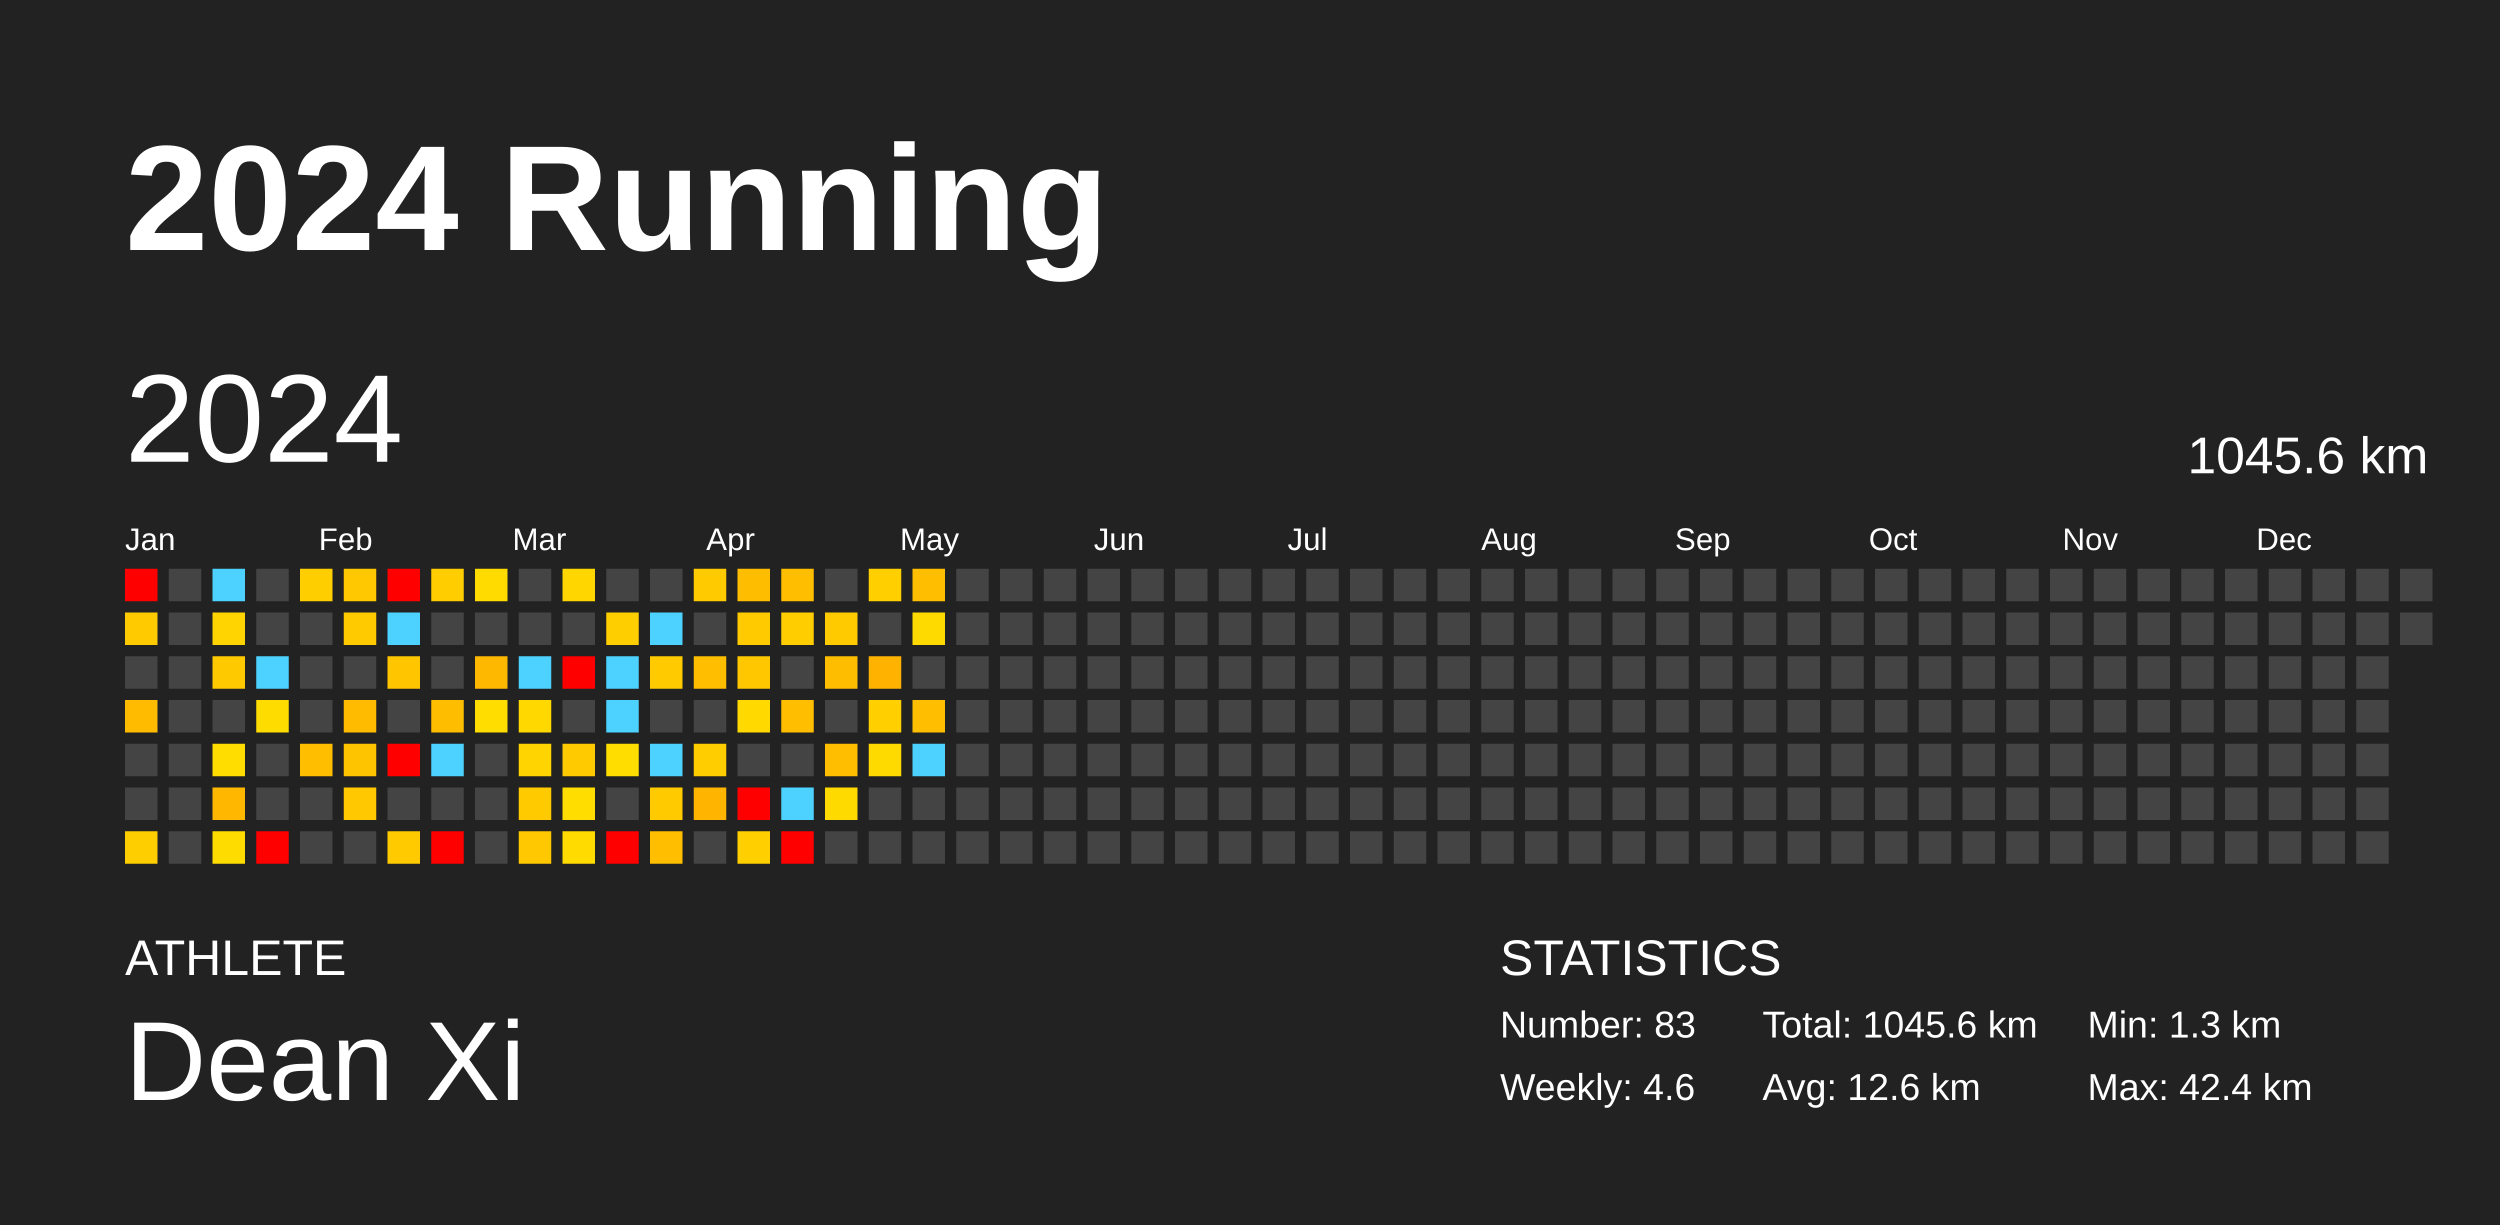
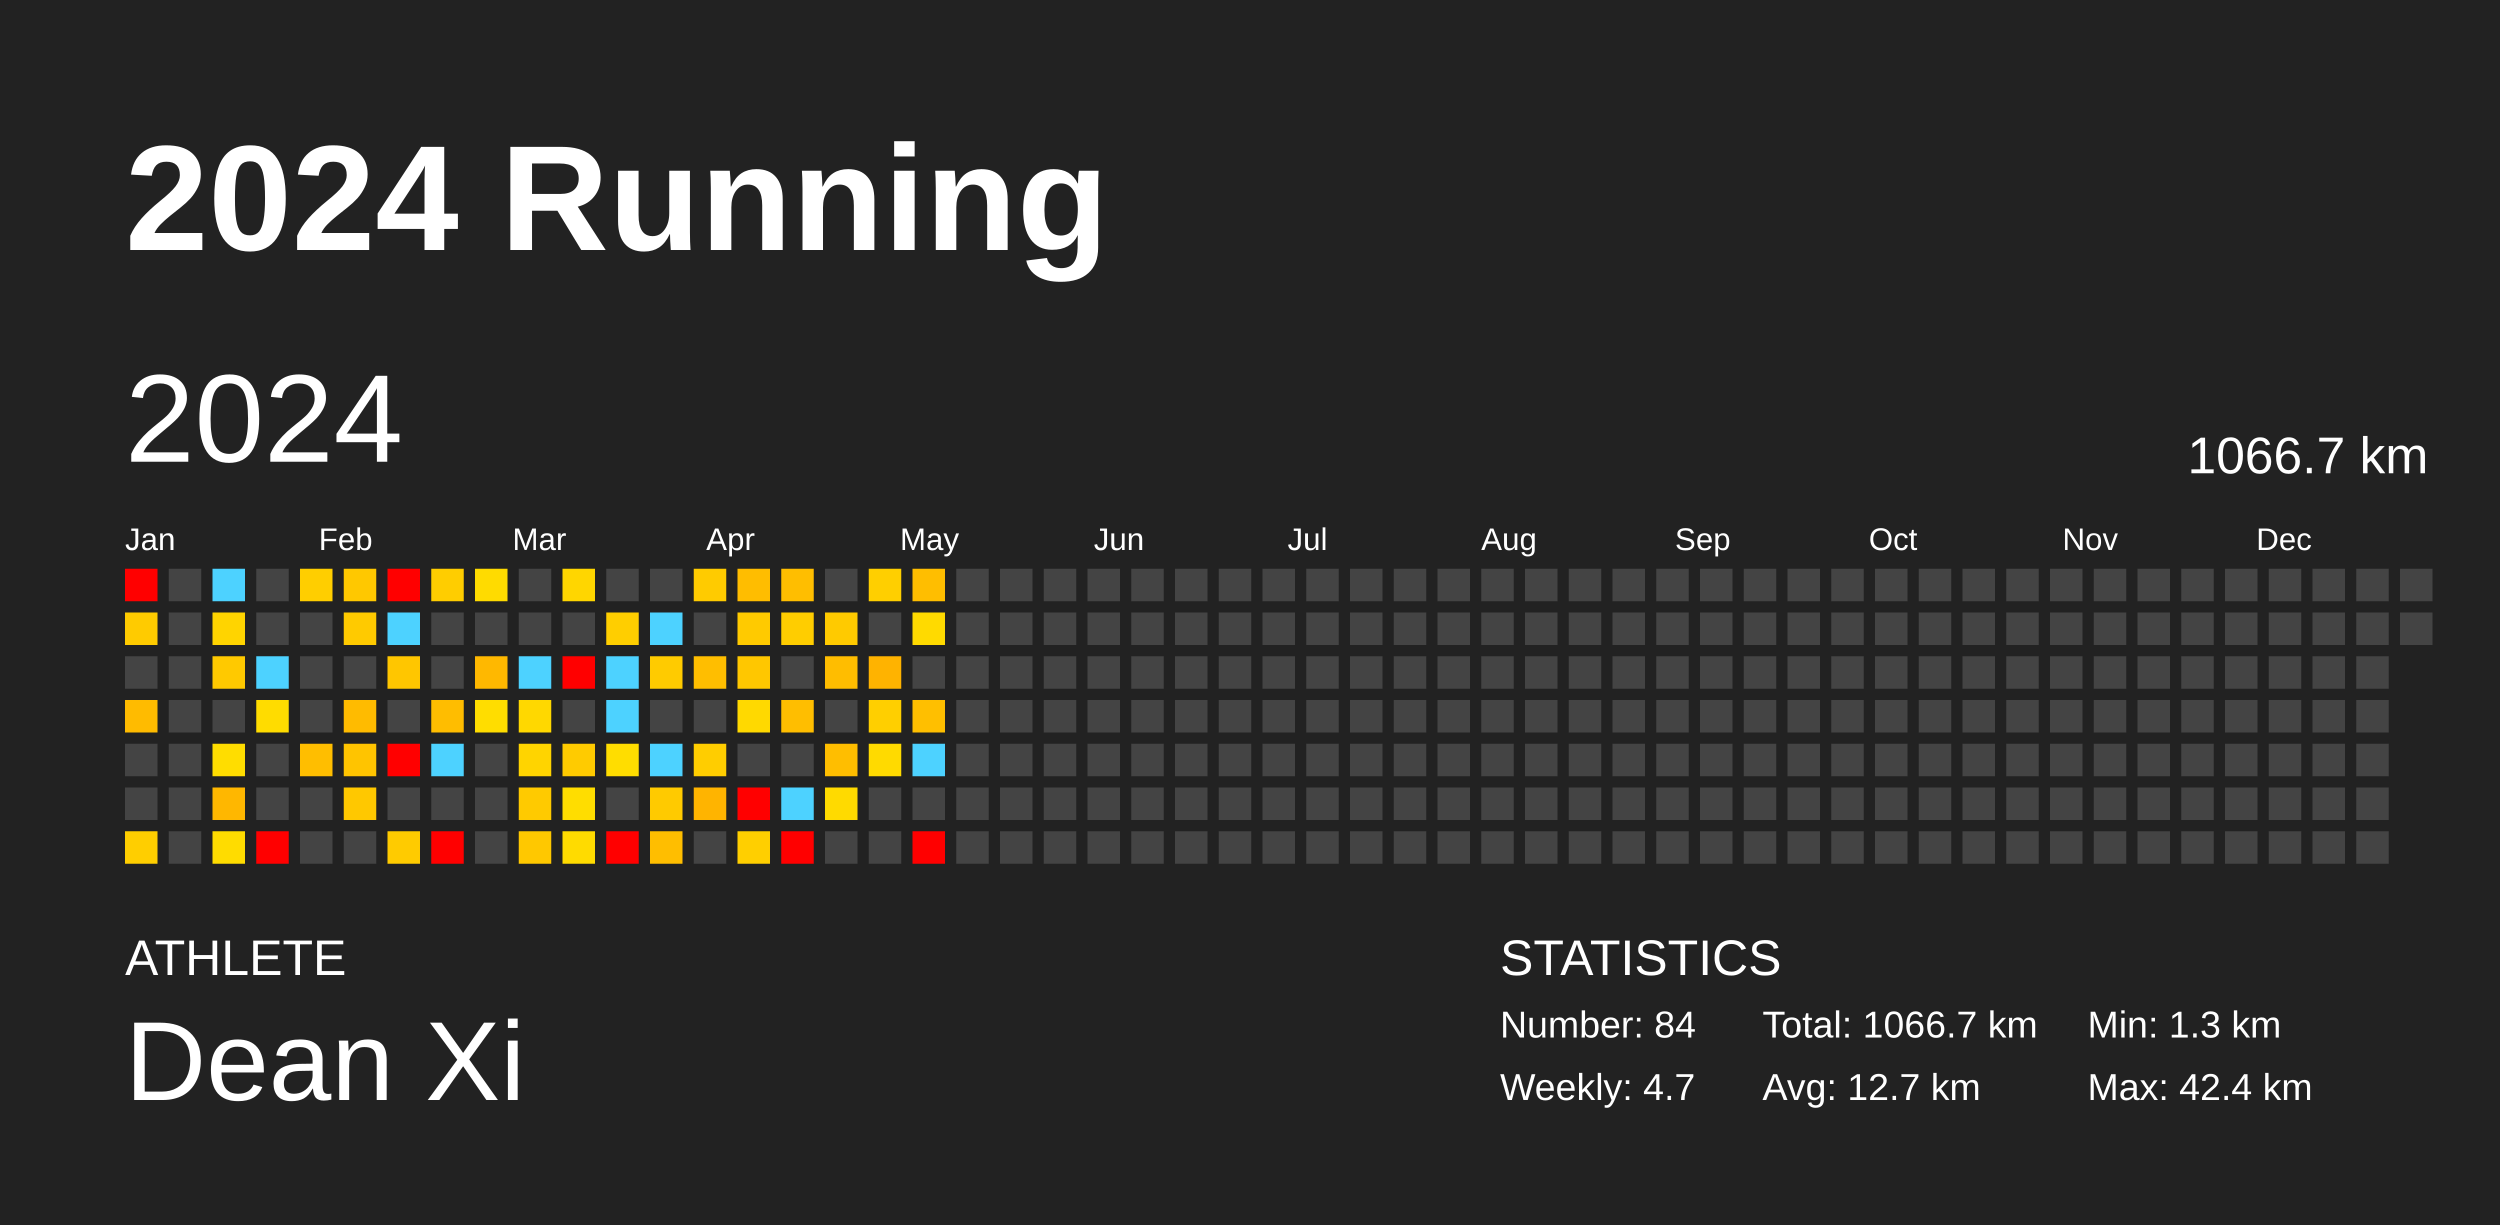
<svg xmlns="http://www.w3.org/2000/svg" baseProfile="full" height="98mm" version="1.1" viewBox="0,0,200,98" width="200mm">
  <defs />
  <rect fill="#222222" height="98" width="200" x="0" y="0" />
  <text fill="#FFFFFF" style="font-size:12px; font-family:Arial; font-weight:bold;" x="10" y="20">2024 Running</text>
  <text fill="#FFFFFF" style="font-size:4px; font-family:Arial" x="10" y="78">ATHLETE</text>
  <text fill="#FFFFFF" style="font-size:9px; font-family:Arial" x="10" y="88">Dean Xi</text>
  <text fill="#FFFFFF" style="font-size:4px; font-family:Arial" x="120" y="78">STATISTICS</text>
-   <text fill="#FFFFFF" style="font-size:3px; font-family:Arial" x="120" y="83">Number: 83</text>
-   <text fill="#FFFFFF" style="font-size:3px; font-family:Arial" x="120" y="88">Weekly: 4.6</text>
-   <text fill="#FFFFFF" style="font-size:3px; font-family:Arial" x="141" y="83">Total: 1045.6 km</text>
-   <text fill="#FFFFFF" style="font-size:3px; font-family:Arial" x="141" y="88">Avg: 12.6 km</text>
+   <text fill="#FFFFFF" style="font-size:3px; font-family:Arial" x="120" y="83">Number: 84</text>
+   <text fill="#FFFFFF" style="font-size:3px; font-family:Arial" x="120" y="88">Weekly: 4.7</text>
+   <text fill="#FFFFFF" style="font-size:3px; font-family:Arial" x="141" y="83">Total: 1066.7 km</text>
+   <text fill="#FFFFFF" style="font-size:3px; font-family:Arial" x="141" y="88">Avg: 12.7 km</text>
  <text fill="#FFFFFF" style="font-size:3px; font-family:Arial" x="167" y="83">Min: 1.3 km</text>
  <text fill="#FFFFFF" style="font-size:3px; font-family:Arial" x="167" y="88">Max: 42.4 km</text>
  <text dominant-baseline="hanging" fill="#FFFFFF" style="font-size:10.0px; font-family:Arial;" x="10" y="30">2024</text>
-   <text dominant-baseline="hanging" fill="#FFFFFF" style="font-size:4.125px; font-family:Arial;" x="175" y="35">1045.6 km</text>
+   <text dominant-baseline="hanging" fill="#FFFFFF" style="font-size:4.125px; font-family:Arial;" x="175" y="35">1066.7 km</text>
  <text fill="#FFFFFF" style="font-size:2.5px; font-family:Arial" x="10.0" y="44">Jan</text>
  <text fill="#FFFFFF" style="font-size:2.5px; font-family:Arial" x="25.5" y="44">Feb</text>
  <text fill="#FFFFFF" style="font-size:2.5px; font-family:Arial" x="41.0" y="44">Mar</text>
  <text fill="#FFFFFF" style="font-size:2.5px; font-family:Arial" x="56.5" y="44">Apr</text>
  <text fill="#FFFFFF" style="font-size:2.5px; font-family:Arial" x="72.0" y="44">May</text>
  <text fill="#FFFFFF" style="font-size:2.5px; font-family:Arial" x="87.5" y="44">Jun</text>
  <text fill="#FFFFFF" style="font-size:2.5px; font-family:Arial" x="103.0" y="44">Jul</text>
  <text fill="#FFFFFF" style="font-size:2.5px; font-family:Arial" x="118.5" y="44">Aug</text>
  <text fill="#FFFFFF" style="font-size:2.5px; font-family:Arial" x="134.0" y="44">Sep</text>
  <text fill="#FFFFFF" style="font-size:2.5px; font-family:Arial" x="149.5" y="44">Oct</text>
  <text fill="#FFFFFF" style="font-size:2.5px; font-family:Arial" x="165.0" y="44">Nov</text>
  <text fill="#FFFFFF" style="font-size:2.5px; font-family:Arial" x="180.5" y="44">Dec</text>
  <rect fill="red" height="2.6" width="2.6" x="10.0" y="45.5" />
  <rect fill="#ffcb00" height="2.6" width="2.6" x="10.0" y="49.0" />
  <rect fill="#444444" height="2.6" width="2.6" x="10.0" y="52.5" />
  <rect fill="#ffbb00" height="2.6" width="2.6" x="10.0" y="56.0" />
  <rect fill="#444444" height="2.6" width="2.6" x="10.0" y="59.5" />
  <rect fill="#444444" height="2.6" width="2.6" x="10.0" y="63.0" />
  <rect fill="#ffce00" height="2.6" width="2.6" x="10.0" y="66.5" />
  <rect fill="#444444" height="2.6" width="2.6" x="13.5" y="45.5" />
  <rect fill="#444444" height="2.6" width="2.6" x="13.5" y="49.0" />
  <rect fill="#444444" height="2.6" width="2.6" x="13.5" y="52.5" />
  <rect fill="#444444" height="2.6" width="2.6" x="13.5" y="56.0" />
  <rect fill="#444444" height="2.6" width="2.6" x="13.5" y="59.5" />
  <rect fill="#444444" height="2.6" width="2.6" x="13.5" y="63.0" />
  <rect fill="#444444" height="2.6" width="2.6" x="13.5" y="66.5" />
  <rect fill="#4dd2ff" height="2.6" width="2.6" x="17.0" y="45.5" />
  <rect fill="#ffd400" height="2.6" width="2.6" x="17.0" y="49.0" />
  <rect fill="#ffc900" height="2.6" width="2.6" x="17.0" y="52.5" />
  <rect fill="#444444" height="2.6" width="2.6" x="17.0" y="56.0" />
  <rect fill="#ffdd00" height="2.6" width="2.6" x="17.0" y="59.5" />
  <rect fill="#ffb700" height="2.6" width="2.6" x="17.0" y="63.0" />
  <rect fill="#ffdc00" height="2.6" width="2.6" x="17.0" y="66.5" />
  <rect fill="#444444" height="2.6" width="2.6" x="20.5" y="45.5" />
  <rect fill="#444444" height="2.6" width="2.6" x="20.5" y="49.0" />
  <rect fill="#4dd2ff" height="2.6" width="2.6" x="20.5" y="52.5" />
  <rect fill="#ffdc00" height="2.6" width="2.6" x="20.5" y="56.0" />
  <rect fill="#444444" height="2.6" width="2.6" x="20.5" y="59.5" />
  <rect fill="#444444" height="2.6" width="2.6" x="20.5" y="63.0" />
  <rect fill="red" height="2.6" width="2.6" x="20.5" y="66.5" />
  <rect fill="#ffce00" height="2.6" width="2.6" x="24.0" y="45.5" />
  <rect fill="#444444" height="2.6" width="2.6" x="24.0" y="49.0" />
  <rect fill="#444444" height="2.6" width="2.6" x="24.0" y="52.5" />
  <rect fill="#444444" height="2.6" width="2.6" x="24.0" y="56.0" />
  <rect fill="#ffbe00" height="2.6" width="2.6" x="24.0" y="59.5" />
  <rect fill="#444444" height="2.6" width="2.6" x="24.0" y="63.0" />
  <rect fill="#444444" height="2.6" width="2.6" x="24.0" y="66.5" />
  <rect fill="#ffc800" height="2.6" width="2.6" x="27.5" y="45.5" />
  <rect fill="#ffca00" height="2.6" width="2.6" x="27.5" y="49.0" />
  <rect fill="#444444" height="2.6" width="2.6" x="27.5" y="52.5" />
  <rect fill="#ffbb00" height="2.6" width="2.6" x="27.5" y="56.0" />
  <rect fill="#ffc400" height="2.6" width="2.6" x="27.5" y="59.5" />
  <rect fill="#ffc800" height="2.6" width="2.6" x="27.5" y="63.0" />
  <rect fill="#444444" height="2.6" width="2.6" x="27.5" y="66.5" />
  <rect fill="red" height="2.6" width="2.6" x="31.0" y="45.5" />
  <rect fill="#4dd2ff" height="2.6" width="2.6" x="31.0" y="49.0" />
  <rect fill="#ffc600" height="2.6" width="2.6" x="31.0" y="52.5" />
  <rect fill="#444444" height="2.6" width="2.6" x="31.0" y="56.0" />
  <rect fill="red" height="2.6" width="2.6" x="31.0" y="59.5" />
  <rect fill="#444444" height="2.6" width="2.6" x="31.0" y="63.0" />
  <rect fill="#ffcb00" height="2.6" width="2.6" x="31.0" y="66.5" />
  <rect fill="#ffcd00" height="2.6" width="2.6" x="34.5" y="45.5" />
  <rect fill="#444444" height="2.6" width="2.6" x="34.5" y="49.0" />
  <rect fill="#444444" height="2.6" width="2.6" x="34.5" y="52.5" />
  <rect fill="#ffbd00" height="2.6" width="2.6" x="34.5" y="56.0" />
  <rect fill="#4dd2ff" height="2.6" width="2.6" x="34.5" y="59.5" />
  <rect fill="#444444" height="2.6" width="2.6" x="34.5" y="63.0" />
  <rect fill="red" height="2.6" width="2.6" x="34.5" y="66.5" />
  <rect fill="#ffdb00" height="2.6" width="2.6" x="38.0" y="45.5" />
  <rect fill="#444444" height="2.6" width="2.6" x="38.0" y="49.0" />
  <rect fill="#ffb800" height="2.6" width="2.6" x="38.0" y="52.5" />
  <rect fill="#ffdd00" height="2.6" width="2.6" x="38.0" y="56.0" />
  <rect fill="#444444" height="2.6" width="2.6" x="38.0" y="59.5" />
  <rect fill="#444444" height="2.6" width="2.6" x="38.0" y="63.0" />
  <rect fill="#444444" height="2.6" width="2.6" x="38.0" y="66.5" />
  <rect fill="#444444" height="2.6" width="2.6" x="41.5" y="45.5" />
  <rect fill="#444444" height="2.6" width="2.6" x="41.5" y="49.0" />
  <rect fill="#4dd2ff" height="2.6" width="2.6" x="41.5" y="52.5" />
  <rect fill="#ffd800" height="2.6" width="2.6" x="41.5" y="56.0" />
  <rect fill="#ffd400" height="2.6" width="2.6" x="41.5" y="59.5" />
  <rect fill="#ffca00" height="2.6" width="2.6" x="41.5" y="63.0" />
  <rect fill="#ffc800" height="2.6" width="2.6" x="41.5" y="66.5" />
  <rect fill="#ffd600" height="2.6" width="2.6" x="45.0" y="45.5" />
  <rect fill="#444444" height="2.6" width="2.6" x="45.0" y="49.0" />
  <rect fill="red" height="2.6" width="2.6" x="45.0" y="52.5" />
  <rect fill="#444444" height="2.6" width="2.6" x="45.0" y="56.0" />
  <rect fill="#ffcb00" height="2.6" width="2.6" x="45.0" y="59.5" />
  <rect fill="#ffdd00" height="2.6" width="2.6" x="45.0" y="63.0" />
  <rect fill="#ffdb00" height="2.6" width="2.6" x="45.0" y="66.5" />
  <rect fill="#444444" height="2.6" width="2.6" x="48.5" y="45.5" />
  <rect fill="#ffce00" height="2.6" width="2.6" x="48.5" y="49.0" />
  <rect fill="#4dd2ff" height="2.6" width="2.6" x="48.5" y="52.5" />
  <rect fill="#4dd2ff" height="2.6" width="2.6" x="48.5" y="56.0" />
  <rect fill="#ffdd00" height="2.6" width="2.6" x="48.5" y="59.5" />
  <rect fill="#444444" height="2.6" width="2.6" x="48.5" y="63.0" />
  <rect fill="red" height="2.6" width="2.6" x="48.5" y="66.5" />
  <rect fill="#444444" height="2.6" width="2.6" x="52.0" y="45.5" />
  <rect fill="#4dd2ff" height="2.6" width="2.6" x="52.0" y="49.0" />
  <rect fill="#ffcb00" height="2.6" width="2.6" x="52.0" y="52.5" />
  <rect fill="#444444" height="2.6" width="2.6" x="52.0" y="56.0" />
  <rect fill="#4dd2ff" height="2.6" width="2.6" x="52.0" y="59.5" />
  <rect fill="#ffca00" height="2.6" width="2.6" x="52.0" y="63.0" />
  <rect fill="#ffbe00" height="2.6" width="2.6" x="52.0" y="66.5" />
  <rect fill="#ffcb00" height="2.6" width="2.6" x="55.5" y="45.5" />
  <rect fill="#444444" height="2.6" width="2.6" x="55.5" y="49.0" />
  <rect fill="#ffbe00" height="2.6" width="2.6" x="55.5" y="52.5" />
  <rect fill="#444444" height="2.6" width="2.6" x="55.5" y="56.0" />
  <rect fill="#ffcd00" height="2.6" width="2.6" x="55.5" y="59.5" />
  <rect fill="#ffb400" height="2.6" width="2.6" x="55.5" y="63.0" />
  <rect fill="#444444" height="2.6" width="2.6" x="55.5" y="66.5" />
  <rect fill="#ffbd00" height="2.6" width="2.6" x="59.0" y="45.5" />
  <rect fill="#ffca00" height="2.6" width="2.6" x="59.0" y="49.0" />
  <rect fill="#ffc700" height="2.6" width="2.6" x="59.0" y="52.5" />
  <rect fill="#ffd900" height="2.6" width="2.6" x="59.0" y="56.0" />
  <rect fill="#444444" height="2.6" width="2.6" x="59.0" y="59.5" />
  <rect fill="red" height="2.6" width="2.6" x="59.0" y="63.0" />
  <rect fill="#ffcf00" height="2.6" width="2.6" x="59.0" y="66.5" />
  <rect fill="#ffbe00" height="2.6" width="2.6" x="62.5" y="45.5" />
  <rect fill="#ffcd00" height="2.6" width="2.6" x="62.5" y="49.0" />
  <rect fill="#444444" height="2.6" width="2.6" x="62.5" y="52.5" />
  <rect fill="#ffbe00" height="2.6" width="2.6" x="62.5" y="56.0" />
  <rect fill="#444444" height="2.6" width="2.6" x="62.5" y="59.5" />
  <rect fill="#4dd2ff" height="2.6" width="2.6" x="62.5" y="63.0" />
  <rect fill="red" height="2.6" width="2.6" x="62.5" y="66.5" />
  <rect fill="#444444" height="2.6" width="2.6" x="66.0" y="45.5" />
  <rect fill="#ffca00" height="2.6" width="2.6" x="66.0" y="49.0" />
  <rect fill="#ffbd00" height="2.6" width="2.6" x="66.0" y="52.5" />
  <rect fill="#444444" height="2.6" width="2.6" x="66.0" y="56.0" />
  <rect fill="#ffbe00" height="2.6" width="2.6" x="66.0" y="59.5" />
  <rect fill="#ffda00" height="2.6" width="2.6" x="66.0" y="63.0" />
  <rect fill="#444444" height="2.6" width="2.6" x="66.0" y="66.5" />
  <rect fill="#ffcf00" height="2.6" width="2.6" x="69.5" y="45.5" />
  <rect fill="#444444" height="2.6" width="2.6" x="69.5" y="49.0" />
  <rect fill="#ffb300" height="2.6" width="2.6" x="69.5" y="52.5" />
  <rect fill="#ffcf00" height="2.6" width="2.6" x="69.5" y="56.0" />
  <rect fill="#ffda00" height="2.6" width="2.6" x="69.5" y="59.5" />
  <rect fill="#444444" height="2.6" width="2.6" x="69.5" y="63.0" />
  <rect fill="#444444" height="2.6" width="2.6" x="69.5" y="66.5" />
  <rect fill="#ffbe00" height="2.6" width="2.6" x="73.0" y="45.5" />
  <rect fill="#ffda00" height="2.6" width="2.6" x="73.0" y="49.0" />
  <rect fill="#444444" height="2.6" width="2.6" x="73.0" y="52.5" />
  <rect fill="#ffbf00" height="2.6" width="2.6" x="73.0" y="56.0" />
  <rect fill="#4dd2ff" height="2.6" width="2.6" x="73.0" y="59.5" />
  <rect fill="#444444" height="2.6" width="2.6" x="73.0" y="63.0" />
-   <rect fill="#444444" height="2.6" width="2.6" x="73.0" y="66.5" />
+   <rect fill="red" height="2.6" width="2.6" x="73.0" y="66.5" />
  <rect fill="#444444" height="2.6" width="2.6" x="76.5" y="45.5" />
  <rect fill="#444444" height="2.6" width="2.6" x="76.5" y="49.0" />
  <rect fill="#444444" height="2.6" width="2.6" x="76.5" y="52.5" />
  <rect fill="#444444" height="2.6" width="2.6" x="76.5" y="56.0" />
  <rect fill="#444444" height="2.6" width="2.6" x="76.5" y="59.5" />
  <rect fill="#444444" height="2.6" width="2.6" x="76.5" y="63.0" />
  <rect fill="#444444" height="2.6" width="2.6" x="76.5" y="66.5" />
  <rect fill="#444444" height="2.6" width="2.6" x="80.0" y="45.5" />
  <rect fill="#444444" height="2.6" width="2.6" x="80.0" y="49.0" />
  <rect fill="#444444" height="2.6" width="2.6" x="80.0" y="52.5" />
  <rect fill="#444444" height="2.6" width="2.6" x="80.0" y="56.0" />
  <rect fill="#444444" height="2.6" width="2.6" x="80.0" y="59.5" />
  <rect fill="#444444" height="2.6" width="2.6" x="80.0" y="63.0" />
  <rect fill="#444444" height="2.6" width="2.6" x="80.0" y="66.5" />
  <rect fill="#444444" height="2.6" width="2.6" x="83.5" y="45.5" />
  <rect fill="#444444" height="2.6" width="2.6" x="83.5" y="49.0" />
  <rect fill="#444444" height="2.6" width="2.6" x="83.5" y="52.5" />
  <rect fill="#444444" height="2.6" width="2.6" x="83.5" y="56.0" />
  <rect fill="#444444" height="2.6" width="2.6" x="83.5" y="59.5" />
  <rect fill="#444444" height="2.6" width="2.6" x="83.5" y="63.0" />
  <rect fill="#444444" height="2.6" width="2.6" x="83.5" y="66.5" />
  <rect fill="#444444" height="2.6" width="2.6" x="87.0" y="45.5" />
  <rect fill="#444444" height="2.6" width="2.6" x="87.0" y="49.0" />
  <rect fill="#444444" height="2.6" width="2.6" x="87.0" y="52.5" />
  <rect fill="#444444" height="2.6" width="2.6" x="87.0" y="56.0" />
  <rect fill="#444444" height="2.6" width="2.6" x="87.0" y="59.5" />
  <rect fill="#444444" height="2.6" width="2.6" x="87.0" y="63.0" />
  <rect fill="#444444" height="2.6" width="2.6" x="87.0" y="66.5" />
  <rect fill="#444444" height="2.6" width="2.6" x="90.5" y="45.5" />
  <rect fill="#444444" height="2.6" width="2.6" x="90.5" y="49.0" />
  <rect fill="#444444" height="2.6" width="2.6" x="90.5" y="52.5" />
  <rect fill="#444444" height="2.6" width="2.6" x="90.5" y="56.0" />
  <rect fill="#444444" height="2.6" width="2.6" x="90.5" y="59.5" />
  <rect fill="#444444" height="2.6" width="2.6" x="90.5" y="63.0" />
  <rect fill="#444444" height="2.6" width="2.6" x="90.5" y="66.5" />
  <rect fill="#444444" height="2.6" width="2.6" x="94.0" y="45.5" />
  <rect fill="#444444" height="2.6" width="2.6" x="94.0" y="49.0" />
  <rect fill="#444444" height="2.6" width="2.6" x="94.0" y="52.5" />
  <rect fill="#444444" height="2.6" width="2.6" x="94.0" y="56.0" />
  <rect fill="#444444" height="2.6" width="2.6" x="94.0" y="59.5" />
  <rect fill="#444444" height="2.6" width="2.6" x="94.0" y="63.0" />
  <rect fill="#444444" height="2.6" width="2.6" x="94.0" y="66.5" />
  <rect fill="#444444" height="2.6" width="2.6" x="97.5" y="45.5" />
  <rect fill="#444444" height="2.6" width="2.6" x="97.5" y="49.0" />
  <rect fill="#444444" height="2.6" width="2.6" x="97.5" y="52.5" />
  <rect fill="#444444" height="2.6" width="2.6" x="97.5" y="56.0" />
  <rect fill="#444444" height="2.6" width="2.6" x="97.5" y="59.5" />
  <rect fill="#444444" height="2.6" width="2.6" x="97.5" y="63.0" />
  <rect fill="#444444" height="2.6" width="2.6" x="97.5" y="66.5" />
  <rect fill="#444444" height="2.6" width="2.6" x="101.0" y="45.5" />
  <rect fill="#444444" height="2.6" width="2.6" x="101.0" y="49.0" />
  <rect fill="#444444" height="2.6" width="2.6" x="101.0" y="52.5" />
  <rect fill="#444444" height="2.6" width="2.6" x="101.0" y="56.0" />
  <rect fill="#444444" height="2.6" width="2.6" x="101.0" y="59.5" />
  <rect fill="#444444" height="2.6" width="2.6" x="101.0" y="63.0" />
  <rect fill="#444444" height="2.6" width="2.6" x="101.0" y="66.5" />
  <rect fill="#444444" height="2.6" width="2.6" x="104.5" y="45.5" />
  <rect fill="#444444" height="2.6" width="2.6" x="104.5" y="49.0" />
  <rect fill="#444444" height="2.6" width="2.6" x="104.5" y="52.5" />
  <rect fill="#444444" height="2.6" width="2.6" x="104.5" y="56.0" />
  <rect fill="#444444" height="2.6" width="2.6" x="104.5" y="59.5" />
  <rect fill="#444444" height="2.6" width="2.6" x="104.5" y="63.0" />
  <rect fill="#444444" height="2.6" width="2.6" x="104.5" y="66.5" />
  <rect fill="#444444" height="2.6" width="2.6" x="108.0" y="45.5" />
  <rect fill="#444444" height="2.6" width="2.6" x="108.0" y="49.0" />
  <rect fill="#444444" height="2.6" width="2.6" x="108.0" y="52.5" />
  <rect fill="#444444" height="2.6" width="2.6" x="108.0" y="56.0" />
  <rect fill="#444444" height="2.6" width="2.6" x="108.0" y="59.5" />
  <rect fill="#444444" height="2.6" width="2.6" x="108.0" y="63.0" />
  <rect fill="#444444" height="2.6" width="2.6" x="108.0" y="66.5" />
  <rect fill="#444444" height="2.6" width="2.6" x="111.5" y="45.5" />
  <rect fill="#444444" height="2.6" width="2.6" x="111.5" y="49.0" />
  <rect fill="#444444" height="2.6" width="2.6" x="111.5" y="52.5" />
  <rect fill="#444444" height="2.6" width="2.6" x="111.5" y="56.0" />
  <rect fill="#444444" height="2.6" width="2.6" x="111.5" y="59.5" />
  <rect fill="#444444" height="2.6" width="2.6" x="111.5" y="63.0" />
  <rect fill="#444444" height="2.6" width="2.6" x="111.5" y="66.5" />
  <rect fill="#444444" height="2.6" width="2.6" x="115.0" y="45.5" />
  <rect fill="#444444" height="2.6" width="2.6" x="115.0" y="49.0" />
  <rect fill="#444444" height="2.6" width="2.6" x="115.0" y="52.5" />
  <rect fill="#444444" height="2.6" width="2.6" x="115.0" y="56.0" />
  <rect fill="#444444" height="2.6" width="2.6" x="115.0" y="59.5" />
  <rect fill="#444444" height="2.6" width="2.6" x="115.0" y="63.0" />
  <rect fill="#444444" height="2.6" width="2.6" x="115.0" y="66.5" />
  <rect fill="#444444" height="2.6" width="2.6" x="118.5" y="45.5" />
  <rect fill="#444444" height="2.6" width="2.6" x="118.5" y="49.0" />
  <rect fill="#444444" height="2.6" width="2.6" x="118.5" y="52.5" />
  <rect fill="#444444" height="2.6" width="2.6" x="118.5" y="56.0" />
  <rect fill="#444444" height="2.6" width="2.6" x="118.5" y="59.5" />
  <rect fill="#444444" height="2.6" width="2.6" x="118.5" y="63.0" />
  <rect fill="#444444" height="2.6" width="2.6" x="118.5" y="66.5" />
  <rect fill="#444444" height="2.6" width="2.6" x="122.0" y="45.5" />
  <rect fill="#444444" height="2.6" width="2.6" x="122.0" y="49.0" />
  <rect fill="#444444" height="2.6" width="2.6" x="122.0" y="52.5" />
  <rect fill="#444444" height="2.6" width="2.6" x="122.0" y="56.0" />
  <rect fill="#444444" height="2.6" width="2.6" x="122.0" y="59.5" />
  <rect fill="#444444" height="2.6" width="2.6" x="122.0" y="63.0" />
  <rect fill="#444444" height="2.6" width="2.6" x="122.0" y="66.5" />
  <rect fill="#444444" height="2.6" width="2.6" x="125.5" y="45.5" />
  <rect fill="#444444" height="2.6" width="2.6" x="125.5" y="49.0" />
  <rect fill="#444444" height="2.6" width="2.6" x="125.5" y="52.5" />
  <rect fill="#444444" height="2.6" width="2.6" x="125.5" y="56.0" />
  <rect fill="#444444" height="2.6" width="2.6" x="125.5" y="59.5" />
  <rect fill="#444444" height="2.6" width="2.6" x="125.5" y="63.0" />
  <rect fill="#444444" height="2.6" width="2.6" x="125.5" y="66.5" />
  <rect fill="#444444" height="2.6" width="2.6" x="129.0" y="45.5" />
  <rect fill="#444444" height="2.6" width="2.6" x="129.0" y="49.0" />
  <rect fill="#444444" height="2.6" width="2.6" x="129.0" y="52.5" />
  <rect fill="#444444" height="2.6" width="2.6" x="129.0" y="56.0" />
  <rect fill="#444444" height="2.6" width="2.6" x="129.0" y="59.5" />
  <rect fill="#444444" height="2.6" width="2.6" x="129.0" y="63.0" />
  <rect fill="#444444" height="2.6" width="2.6" x="129.0" y="66.5" />
  <rect fill="#444444" height="2.6" width="2.6" x="132.5" y="45.5" />
  <rect fill="#444444" height="2.6" width="2.6" x="132.5" y="49.0" />
  <rect fill="#444444" height="2.6" width="2.6" x="132.5" y="52.5" />
  <rect fill="#444444" height="2.6" width="2.6" x="132.5" y="56.0" />
  <rect fill="#444444" height="2.6" width="2.6" x="132.5" y="59.5" />
  <rect fill="#444444" height="2.6" width="2.6" x="132.5" y="63.0" />
  <rect fill="#444444" height="2.6" width="2.6" x="132.5" y="66.5" />
  <rect fill="#444444" height="2.6" width="2.6" x="136.0" y="45.5" />
  <rect fill="#444444" height="2.6" width="2.6" x="136.0" y="49.0" />
  <rect fill="#444444" height="2.6" width="2.6" x="136.0" y="52.5" />
  <rect fill="#444444" height="2.6" width="2.6" x="136.0" y="56.0" />
  <rect fill="#444444" height="2.6" width="2.6" x="136.0" y="59.5" />
  <rect fill="#444444" height="2.6" width="2.6" x="136.0" y="63.0" />
  <rect fill="#444444" height="2.6" width="2.6" x="136.0" y="66.5" />
  <rect fill="#444444" height="2.6" width="2.6" x="139.5" y="45.5" />
  <rect fill="#444444" height="2.6" width="2.6" x="139.5" y="49.0" />
  <rect fill="#444444" height="2.6" width="2.6" x="139.5" y="52.5" />
  <rect fill="#444444" height="2.6" width="2.6" x="139.5" y="56.0" />
  <rect fill="#444444" height="2.6" width="2.6" x="139.5" y="59.5" />
  <rect fill="#444444" height="2.6" width="2.6" x="139.5" y="63.0" />
  <rect fill="#444444" height="2.6" width="2.6" x="139.5" y="66.5" />
  <rect fill="#444444" height="2.6" width="2.6" x="143.0" y="45.5" />
  <rect fill="#444444" height="2.6" width="2.6" x="143.0" y="49.0" />
  <rect fill="#444444" height="2.6" width="2.6" x="143.0" y="52.5" />
  <rect fill="#444444" height="2.6" width="2.6" x="143.0" y="56.0" />
  <rect fill="#444444" height="2.6" width="2.6" x="143.0" y="59.5" />
  <rect fill="#444444" height="2.6" width="2.6" x="143.0" y="63.0" />
  <rect fill="#444444" height="2.6" width="2.6" x="143.0" y="66.5" />
  <rect fill="#444444" height="2.6" width="2.6" x="146.5" y="45.5" />
  <rect fill="#444444" height="2.6" width="2.6" x="146.5" y="49.0" />
  <rect fill="#444444" height="2.6" width="2.6" x="146.5" y="52.5" />
  <rect fill="#444444" height="2.6" width="2.6" x="146.5" y="56.0" />
  <rect fill="#444444" height="2.6" width="2.6" x="146.5" y="59.5" />
  <rect fill="#444444" height="2.6" width="2.6" x="146.5" y="63.0" />
  <rect fill="#444444" height="2.6" width="2.6" x="146.5" y="66.5" />
  <rect fill="#444444" height="2.6" width="2.6" x="150.0" y="45.5" />
  <rect fill="#444444" height="2.6" width="2.6" x="150.0" y="49.0" />
  <rect fill="#444444" height="2.6" width="2.6" x="150.0" y="52.5" />
  <rect fill="#444444" height="2.6" width="2.6" x="150.0" y="56.0" />
  <rect fill="#444444" height="2.6" width="2.6" x="150.0" y="59.5" />
  <rect fill="#444444" height="2.6" width="2.6" x="150.0" y="63.0" />
  <rect fill="#444444" height="2.6" width="2.6" x="150.0" y="66.5" />
  <rect fill="#444444" height="2.6" width="2.6" x="153.5" y="45.5" />
  <rect fill="#444444" height="2.6" width="2.6" x="153.5" y="49.0" />
  <rect fill="#444444" height="2.6" width="2.6" x="153.5" y="52.5" />
  <rect fill="#444444" height="2.6" width="2.6" x="153.5" y="56.0" />
  <rect fill="#444444" height="2.6" width="2.6" x="153.5" y="59.5" />
  <rect fill="#444444" height="2.6" width="2.6" x="153.5" y="63.0" />
  <rect fill="#444444" height="2.6" width="2.6" x="153.5" y="66.5" />
  <rect fill="#444444" height="2.6" width="2.6" x="157.0" y="45.5" />
  <rect fill="#444444" height="2.6" width="2.6" x="157.0" y="49.0" />
  <rect fill="#444444" height="2.6" width="2.6" x="157.0" y="52.5" />
  <rect fill="#444444" height="2.6" width="2.6" x="157.0" y="56.0" />
  <rect fill="#444444" height="2.6" width="2.6" x="157.0" y="59.5" />
  <rect fill="#444444" height="2.6" width="2.6" x="157.0" y="63.0" />
  <rect fill="#444444" height="2.6" width="2.6" x="157.0" y="66.5" />
  <rect fill="#444444" height="2.6" width="2.6" x="160.5" y="45.5" />
  <rect fill="#444444" height="2.6" width="2.6" x="160.5" y="49.0" />
  <rect fill="#444444" height="2.6" width="2.6" x="160.5" y="52.5" />
  <rect fill="#444444" height="2.6" width="2.6" x="160.5" y="56.0" />
  <rect fill="#444444" height="2.6" width="2.6" x="160.5" y="59.5" />
  <rect fill="#444444" height="2.6" width="2.6" x="160.5" y="63.0" />
  <rect fill="#444444" height="2.6" width="2.6" x="160.5" y="66.5" />
  <rect fill="#444444" height="2.6" width="2.6" x="164.0" y="45.5" />
  <rect fill="#444444" height="2.6" width="2.6" x="164.0" y="49.0" />
  <rect fill="#444444" height="2.6" width="2.6" x="164.0" y="52.5" />
  <rect fill="#444444" height="2.6" width="2.6" x="164.0" y="56.0" />
  <rect fill="#444444" height="2.6" width="2.6" x="164.0" y="59.5" />
  <rect fill="#444444" height="2.6" width="2.6" x="164.0" y="63.0" />
  <rect fill="#444444" height="2.6" width="2.6" x="164.0" y="66.5" />
  <rect fill="#444444" height="2.6" width="2.6" x="167.5" y="45.5" />
  <rect fill="#444444" height="2.6" width="2.6" x="167.5" y="49.0" />
  <rect fill="#444444" height="2.6" width="2.6" x="167.5" y="52.5" />
  <rect fill="#444444" height="2.6" width="2.6" x="167.5" y="56.0" />
  <rect fill="#444444" height="2.6" width="2.6" x="167.5" y="59.5" />
  <rect fill="#444444" height="2.6" width="2.6" x="167.5" y="63.0" />
  <rect fill="#444444" height="2.6" width="2.6" x="167.5" y="66.5" />
  <rect fill="#444444" height="2.6" width="2.6" x="171.0" y="45.5" />
  <rect fill="#444444" height="2.6" width="2.6" x="171.0" y="49.0" />
  <rect fill="#444444" height="2.6" width="2.6" x="171.0" y="52.5" />
  <rect fill="#444444" height="2.6" width="2.6" x="171.0" y="56.0" />
  <rect fill="#444444" height="2.6" width="2.6" x="171.0" y="59.5" />
  <rect fill="#444444" height="2.6" width="2.6" x="171.0" y="63.0" />
  <rect fill="#444444" height="2.6" width="2.6" x="171.0" y="66.5" />
  <rect fill="#444444" height="2.6" width="2.6" x="174.5" y="45.5" />
  <rect fill="#444444" height="2.6" width="2.6" x="174.5" y="49.0" />
  <rect fill="#444444" height="2.6" width="2.6" x="174.5" y="52.5" />
  <rect fill="#444444" height="2.6" width="2.6" x="174.5" y="56.0" />
  <rect fill="#444444" height="2.6" width="2.6" x="174.5" y="59.5" />
  <rect fill="#444444" height="2.6" width="2.6" x="174.5" y="63.0" />
  <rect fill="#444444" height="2.6" width="2.6" x="174.5" y="66.5" />
  <rect fill="#444444" height="2.6" width="2.6" x="178.0" y="45.5" />
  <rect fill="#444444" height="2.6" width="2.6" x="178.0" y="49.0" />
  <rect fill="#444444" height="2.6" width="2.6" x="178.0" y="52.5" />
  <rect fill="#444444" height="2.6" width="2.6" x="178.0" y="56.0" />
  <rect fill="#444444" height="2.6" width="2.6" x="178.0" y="59.5" />
  <rect fill="#444444" height="2.6" width="2.6" x="178.0" y="63.0" />
  <rect fill="#444444" height="2.6" width="2.6" x="178.0" y="66.5" />
  <rect fill="#444444" height="2.6" width="2.6" x="181.5" y="45.5" />
  <rect fill="#444444" height="2.6" width="2.6" x="181.5" y="49.0" />
  <rect fill="#444444" height="2.6" width="2.6" x="181.5" y="52.5" />
  <rect fill="#444444" height="2.6" width="2.6" x="181.5" y="56.0" />
  <rect fill="#444444" height="2.6" width="2.6" x="181.5" y="59.5" />
  <rect fill="#444444" height="2.6" width="2.6" x="181.5" y="63.0" />
  <rect fill="#444444" height="2.6" width="2.6" x="181.5" y="66.5" />
  <rect fill="#444444" height="2.6" width="2.6" x="185.0" y="45.5" />
  <rect fill="#444444" height="2.6" width="2.6" x="185.0" y="49.0" />
  <rect fill="#444444" height="2.6" width="2.6" x="185.0" y="52.5" />
  <rect fill="#444444" height="2.6" width="2.6" x="185.0" y="56.0" />
  <rect fill="#444444" height="2.6" width="2.6" x="185.0" y="59.5" />
  <rect fill="#444444" height="2.6" width="2.6" x="185.0" y="63.0" />
  <rect fill="#444444" height="2.6" width="2.6" x="185.0" y="66.5" />
  <rect fill="#444444" height="2.6" width="2.6" x="188.5" y="45.5" />
  <rect fill="#444444" height="2.6" width="2.6" x="188.5" y="49.0" />
  <rect fill="#444444" height="2.6" width="2.6" x="188.5" y="52.5" />
  <rect fill="#444444" height="2.6" width="2.6" x="188.5" y="56.0" />
  <rect fill="#444444" height="2.6" width="2.6" x="188.5" y="59.5" />
  <rect fill="#444444" height="2.6" width="2.6" x="188.5" y="63.0" />
  <rect fill="#444444" height="2.6" width="2.6" x="188.5" y="66.5" />
  <rect fill="#444444" height="2.6" width="2.6" x="192.0" y="45.5" />
  <rect fill="#444444" height="2.6" width="2.6" x="192.0" y="49.0" />
</svg>
